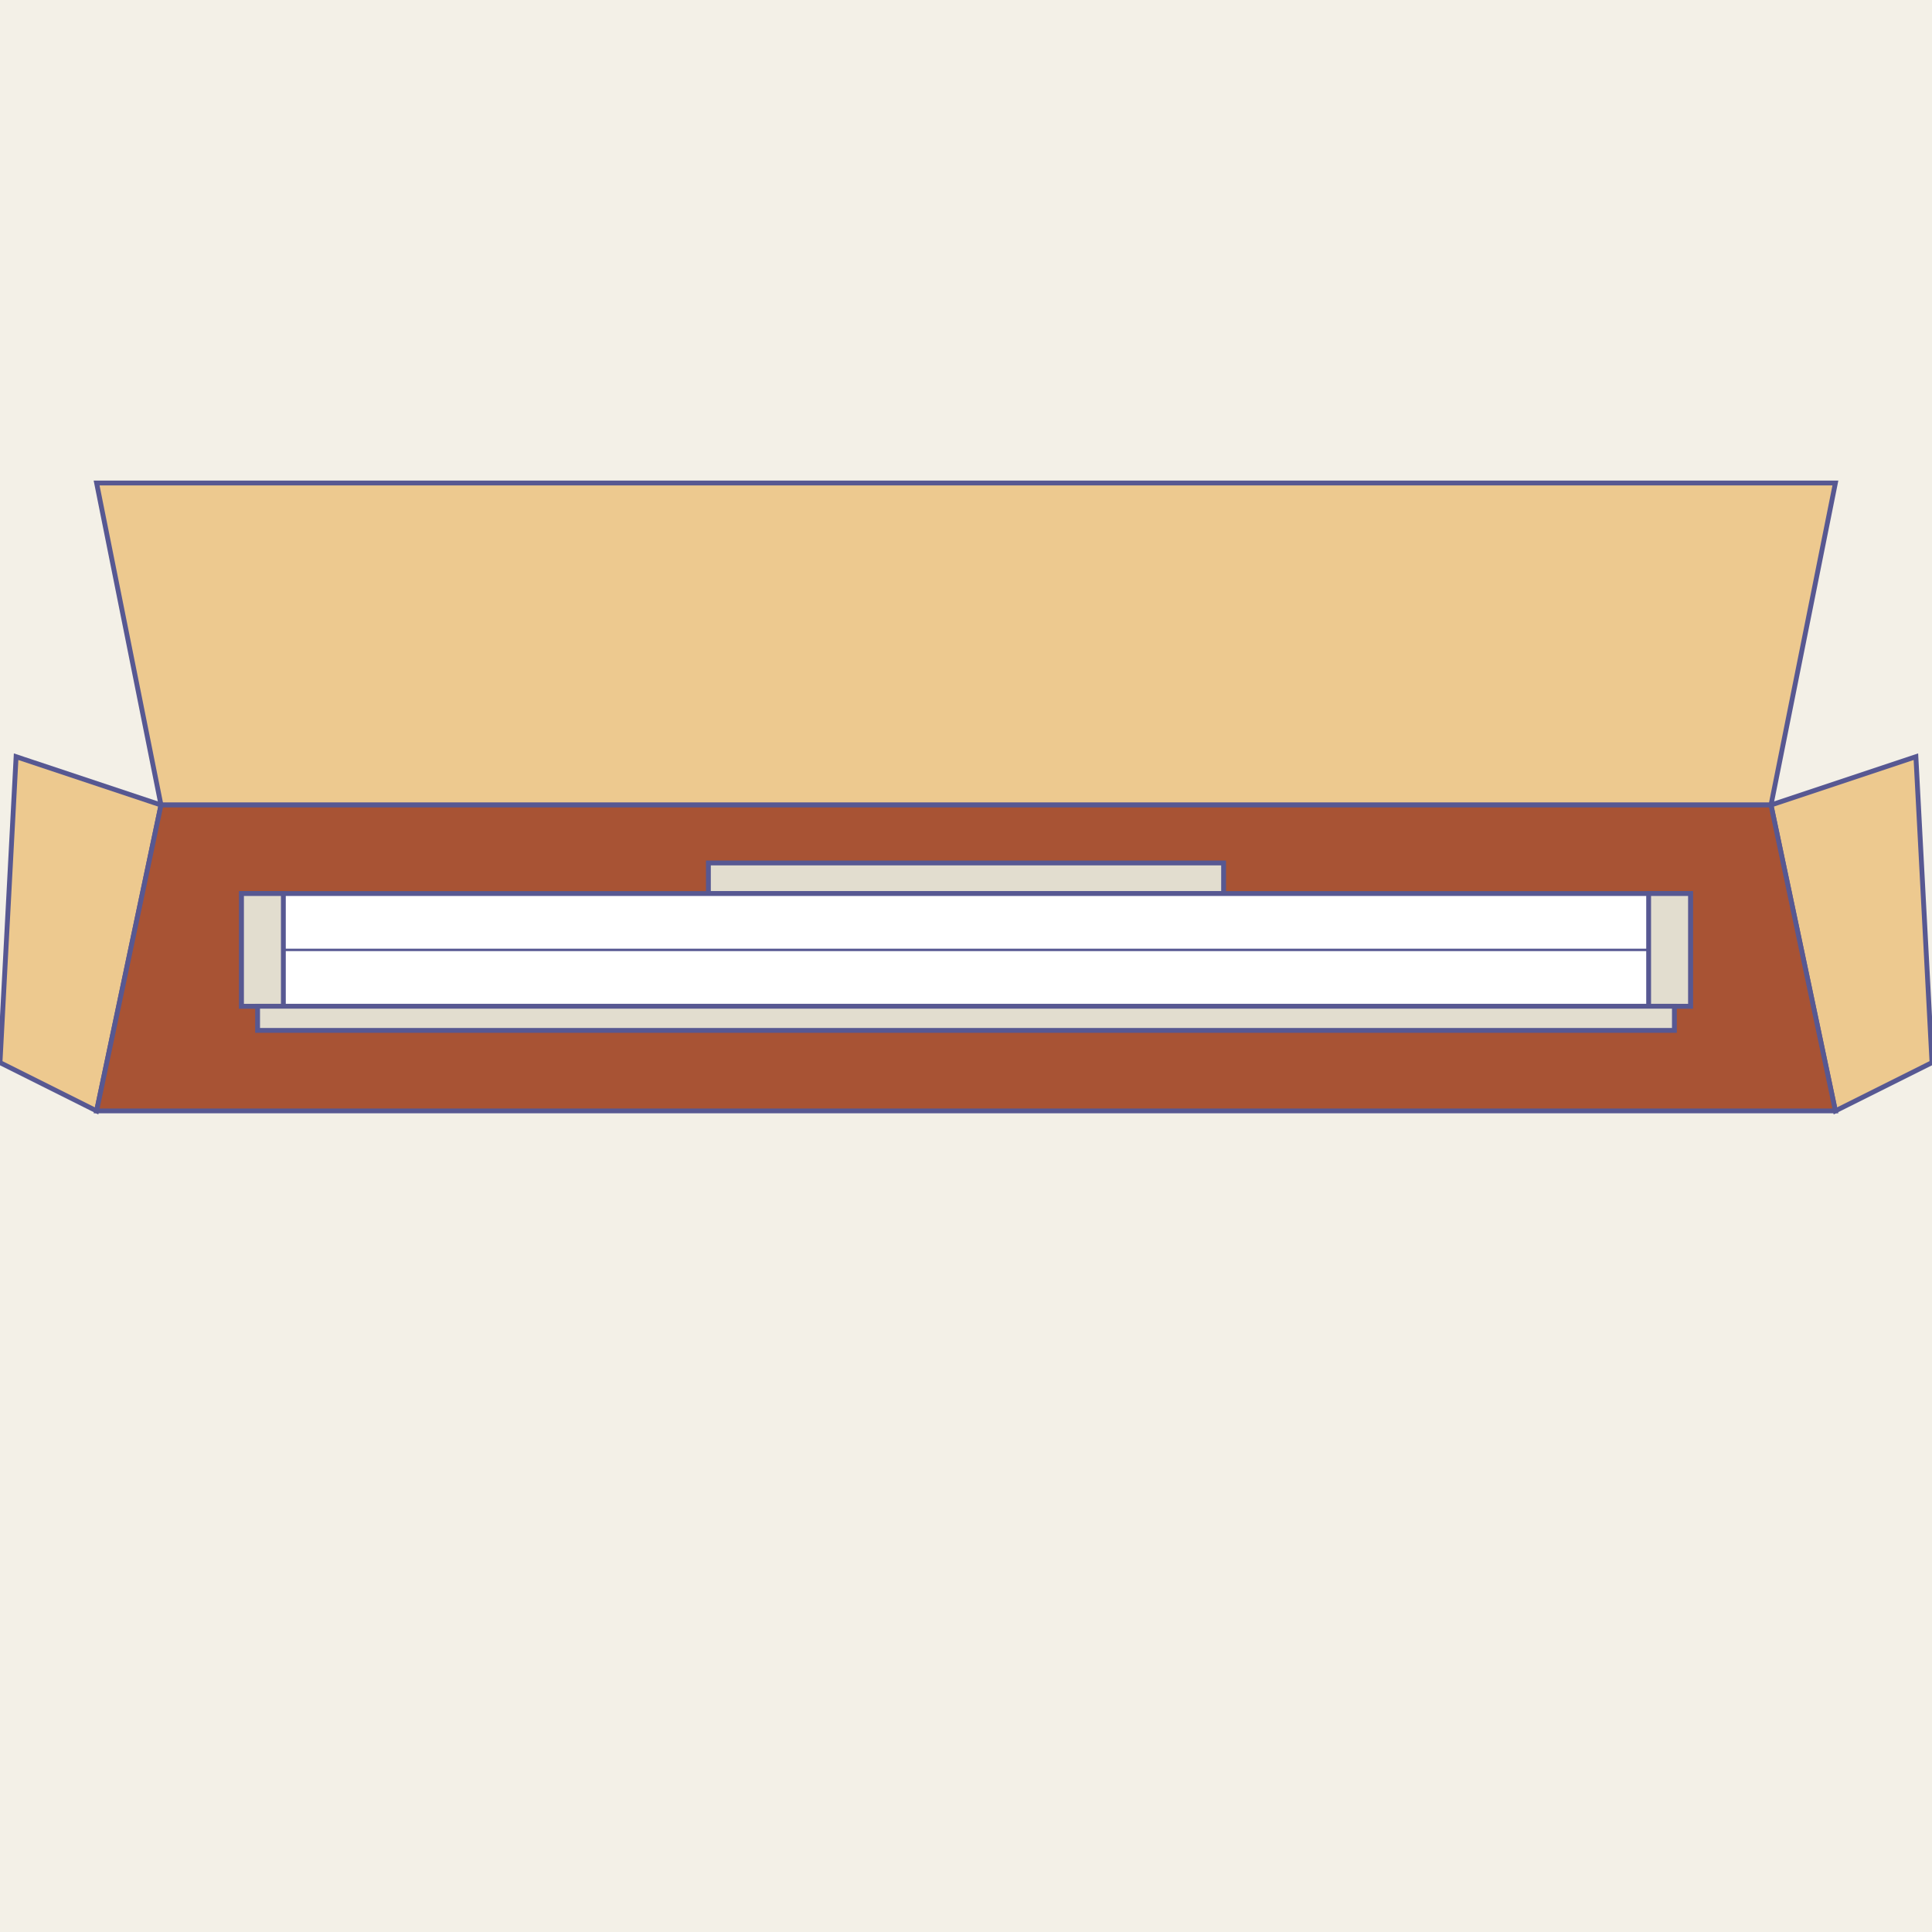
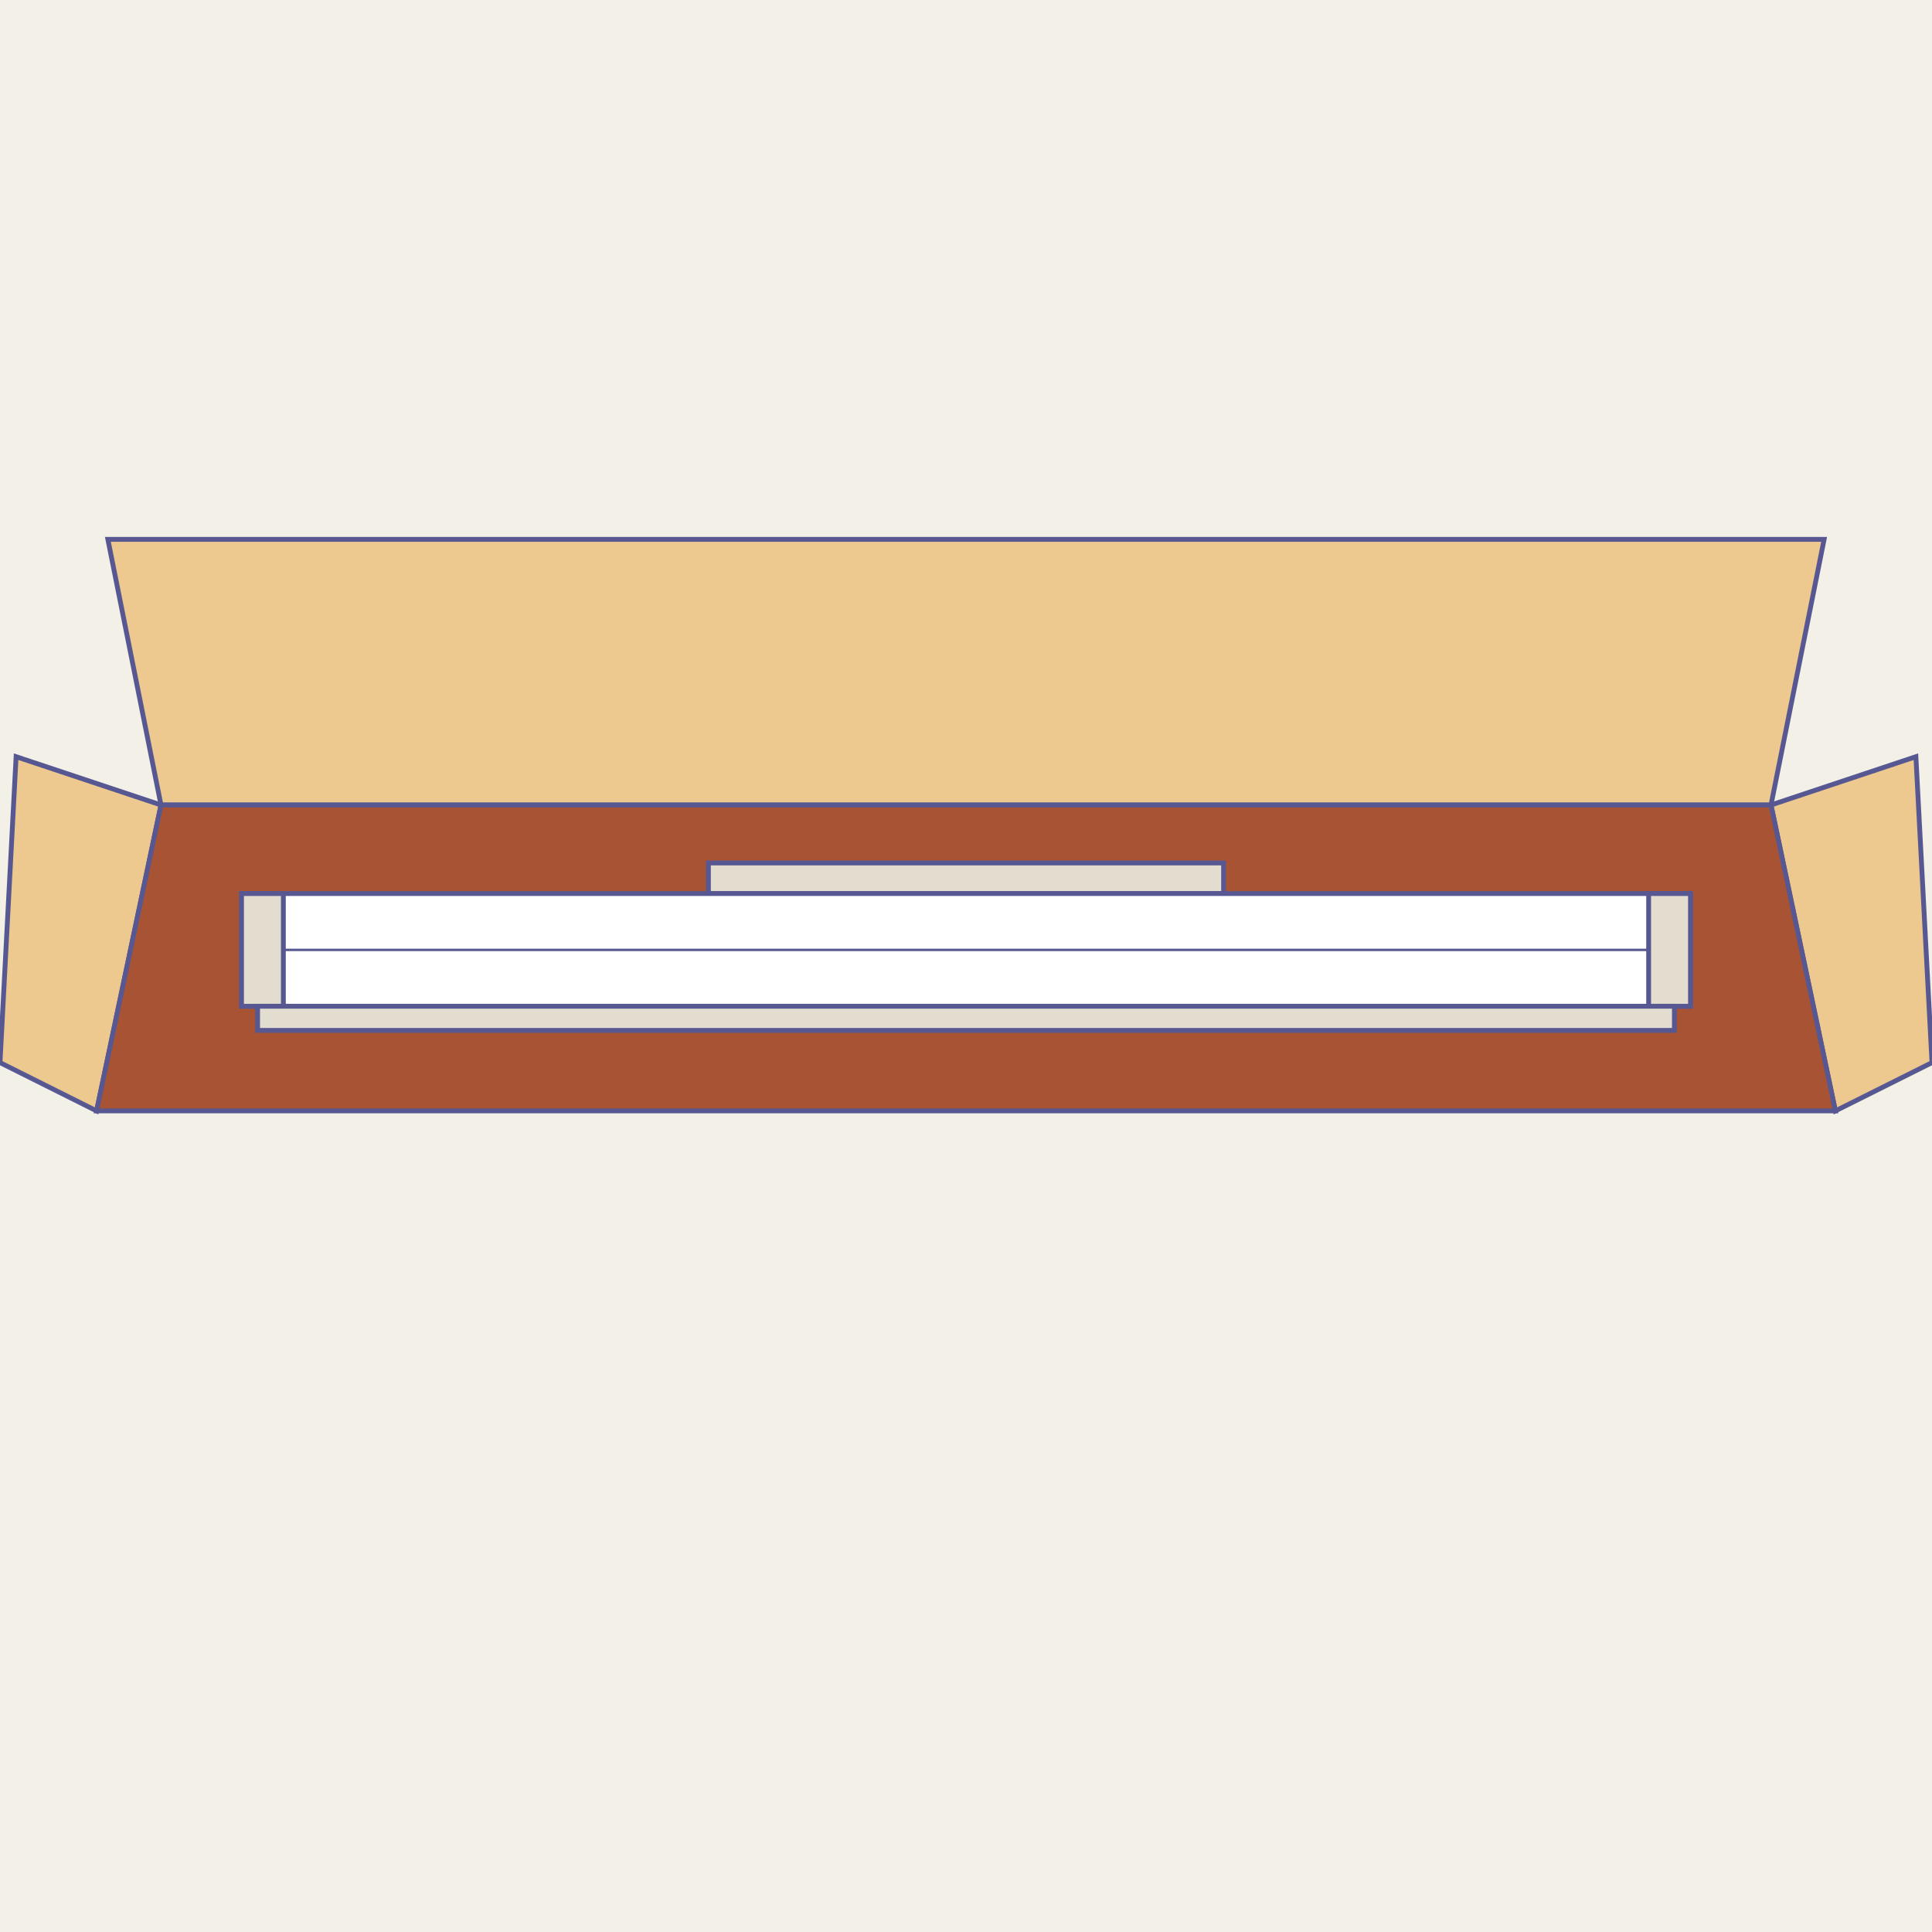
<svg xmlns="http://www.w3.org/2000/svg" viewBox="-600 -600 1200 1200" stroke-linejoin="miter" stroke-miterlimit="2" stroke-linecap="butt">
  <rect x="-600" y="-600" width="1200" height="1200" fill="#F3F0E7" stroke="none" />
-   <polygon points="-500,-100 500,-100 540,-300 -540,-300" fill="#EDC98F" stroke="#575892" stroke-width="3" />
+   <polygon points="-500,-100 500,-100 533,-265 -533,-265" fill="#EDC98F" stroke="#575892" stroke-width="3" />
  <polygon points="-500,-100 -540,90 -600,60 -590,-130" fill="#EDC98F" stroke="#575892" stroke-width="3" />
  <polygon points="500,-100 540,90 600,60 590,-130" fill="#EDC98F" stroke="#575892" stroke-width="3" />
  <polygon points="-500,-100 500,-100 540,90 -540,90" fill="#A85334" stroke="#575892" stroke-width="3" />
  <rect x="-160" y="-64" width="320" height="19" fill="#E2DDCF" stroke="#575892" stroke-width="3" />
  <rect x="-450" y="-45" width="900" height="70" fill="#FFFFFF" stroke="#575892" stroke-width="3" />
  <rect x="-450" y="-45" width="26" height="70" fill="#E2DDCF" stroke="#575892" stroke-width="3" />
  <rect x="424" y="-45" width="26" height="70" fill="#E2DDCF" stroke="#575892" stroke-width="3" />
  <path d="M-424 -10L424 -10" fill="none" stroke="#575892" stroke-width="1.5" />
  <rect x="-440" y="25" width="880" height="15" fill="#E2DDCF" stroke="#575892" stroke-width="3" />
</svg>
